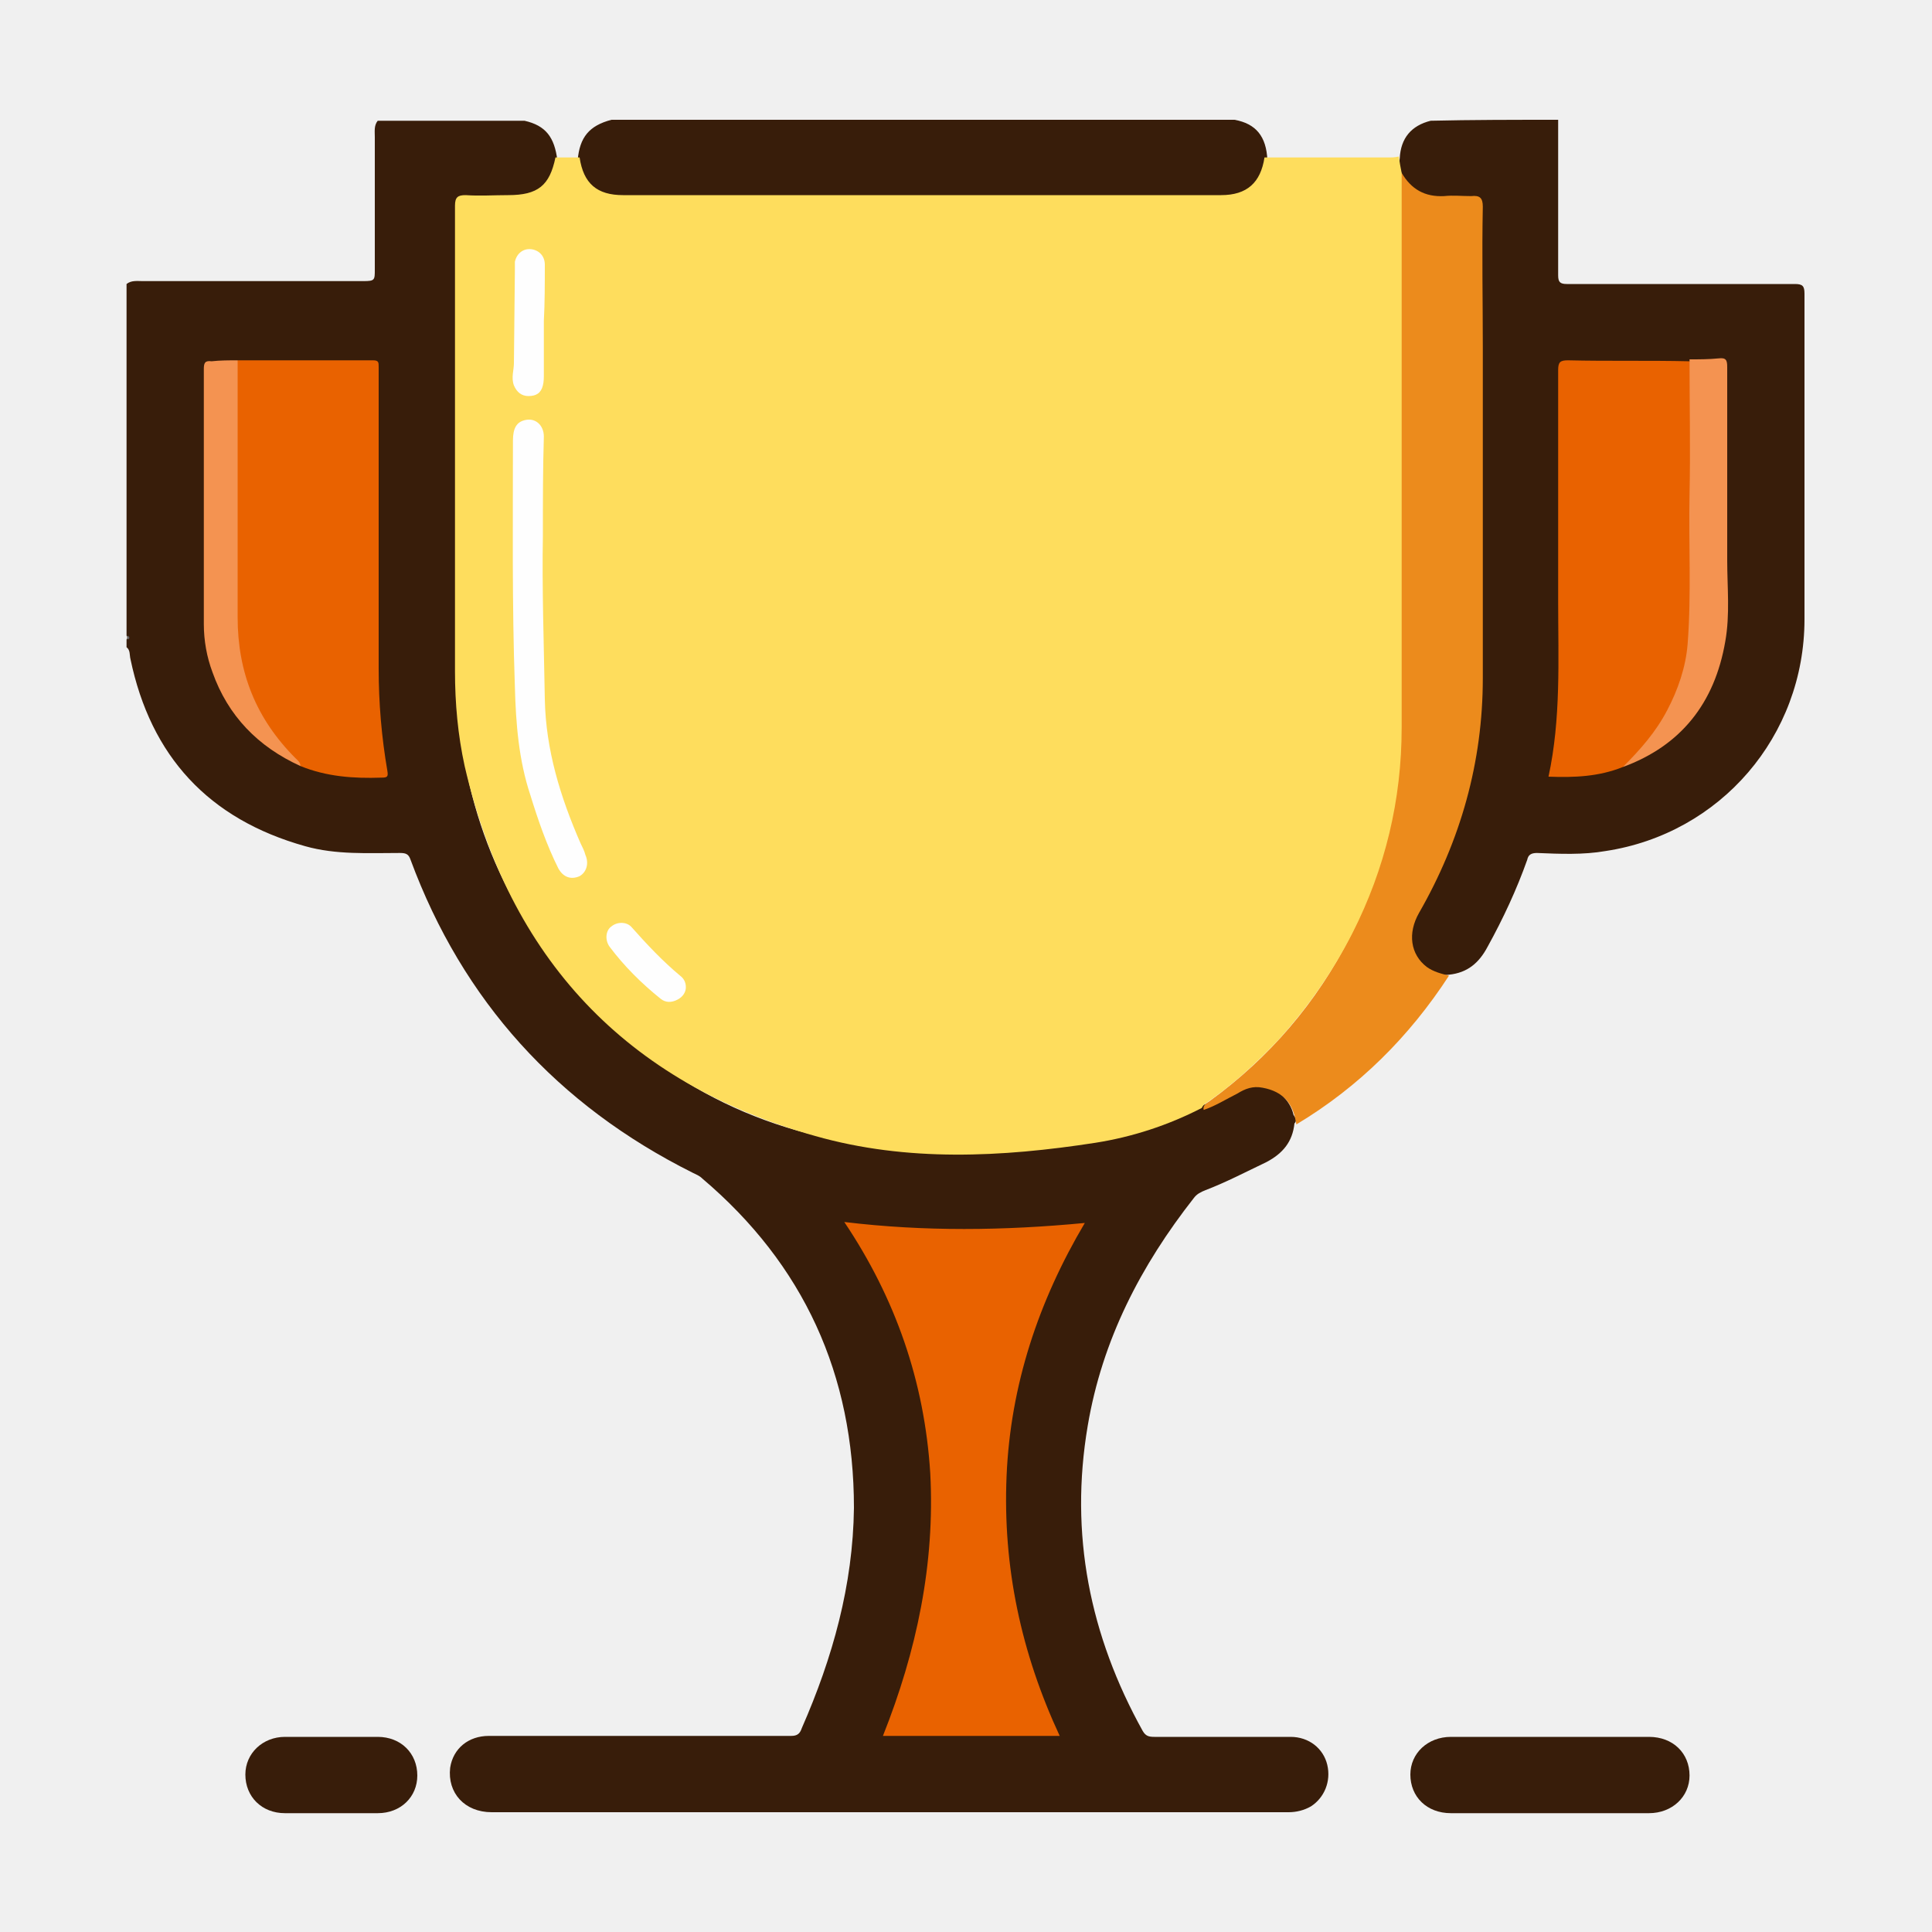
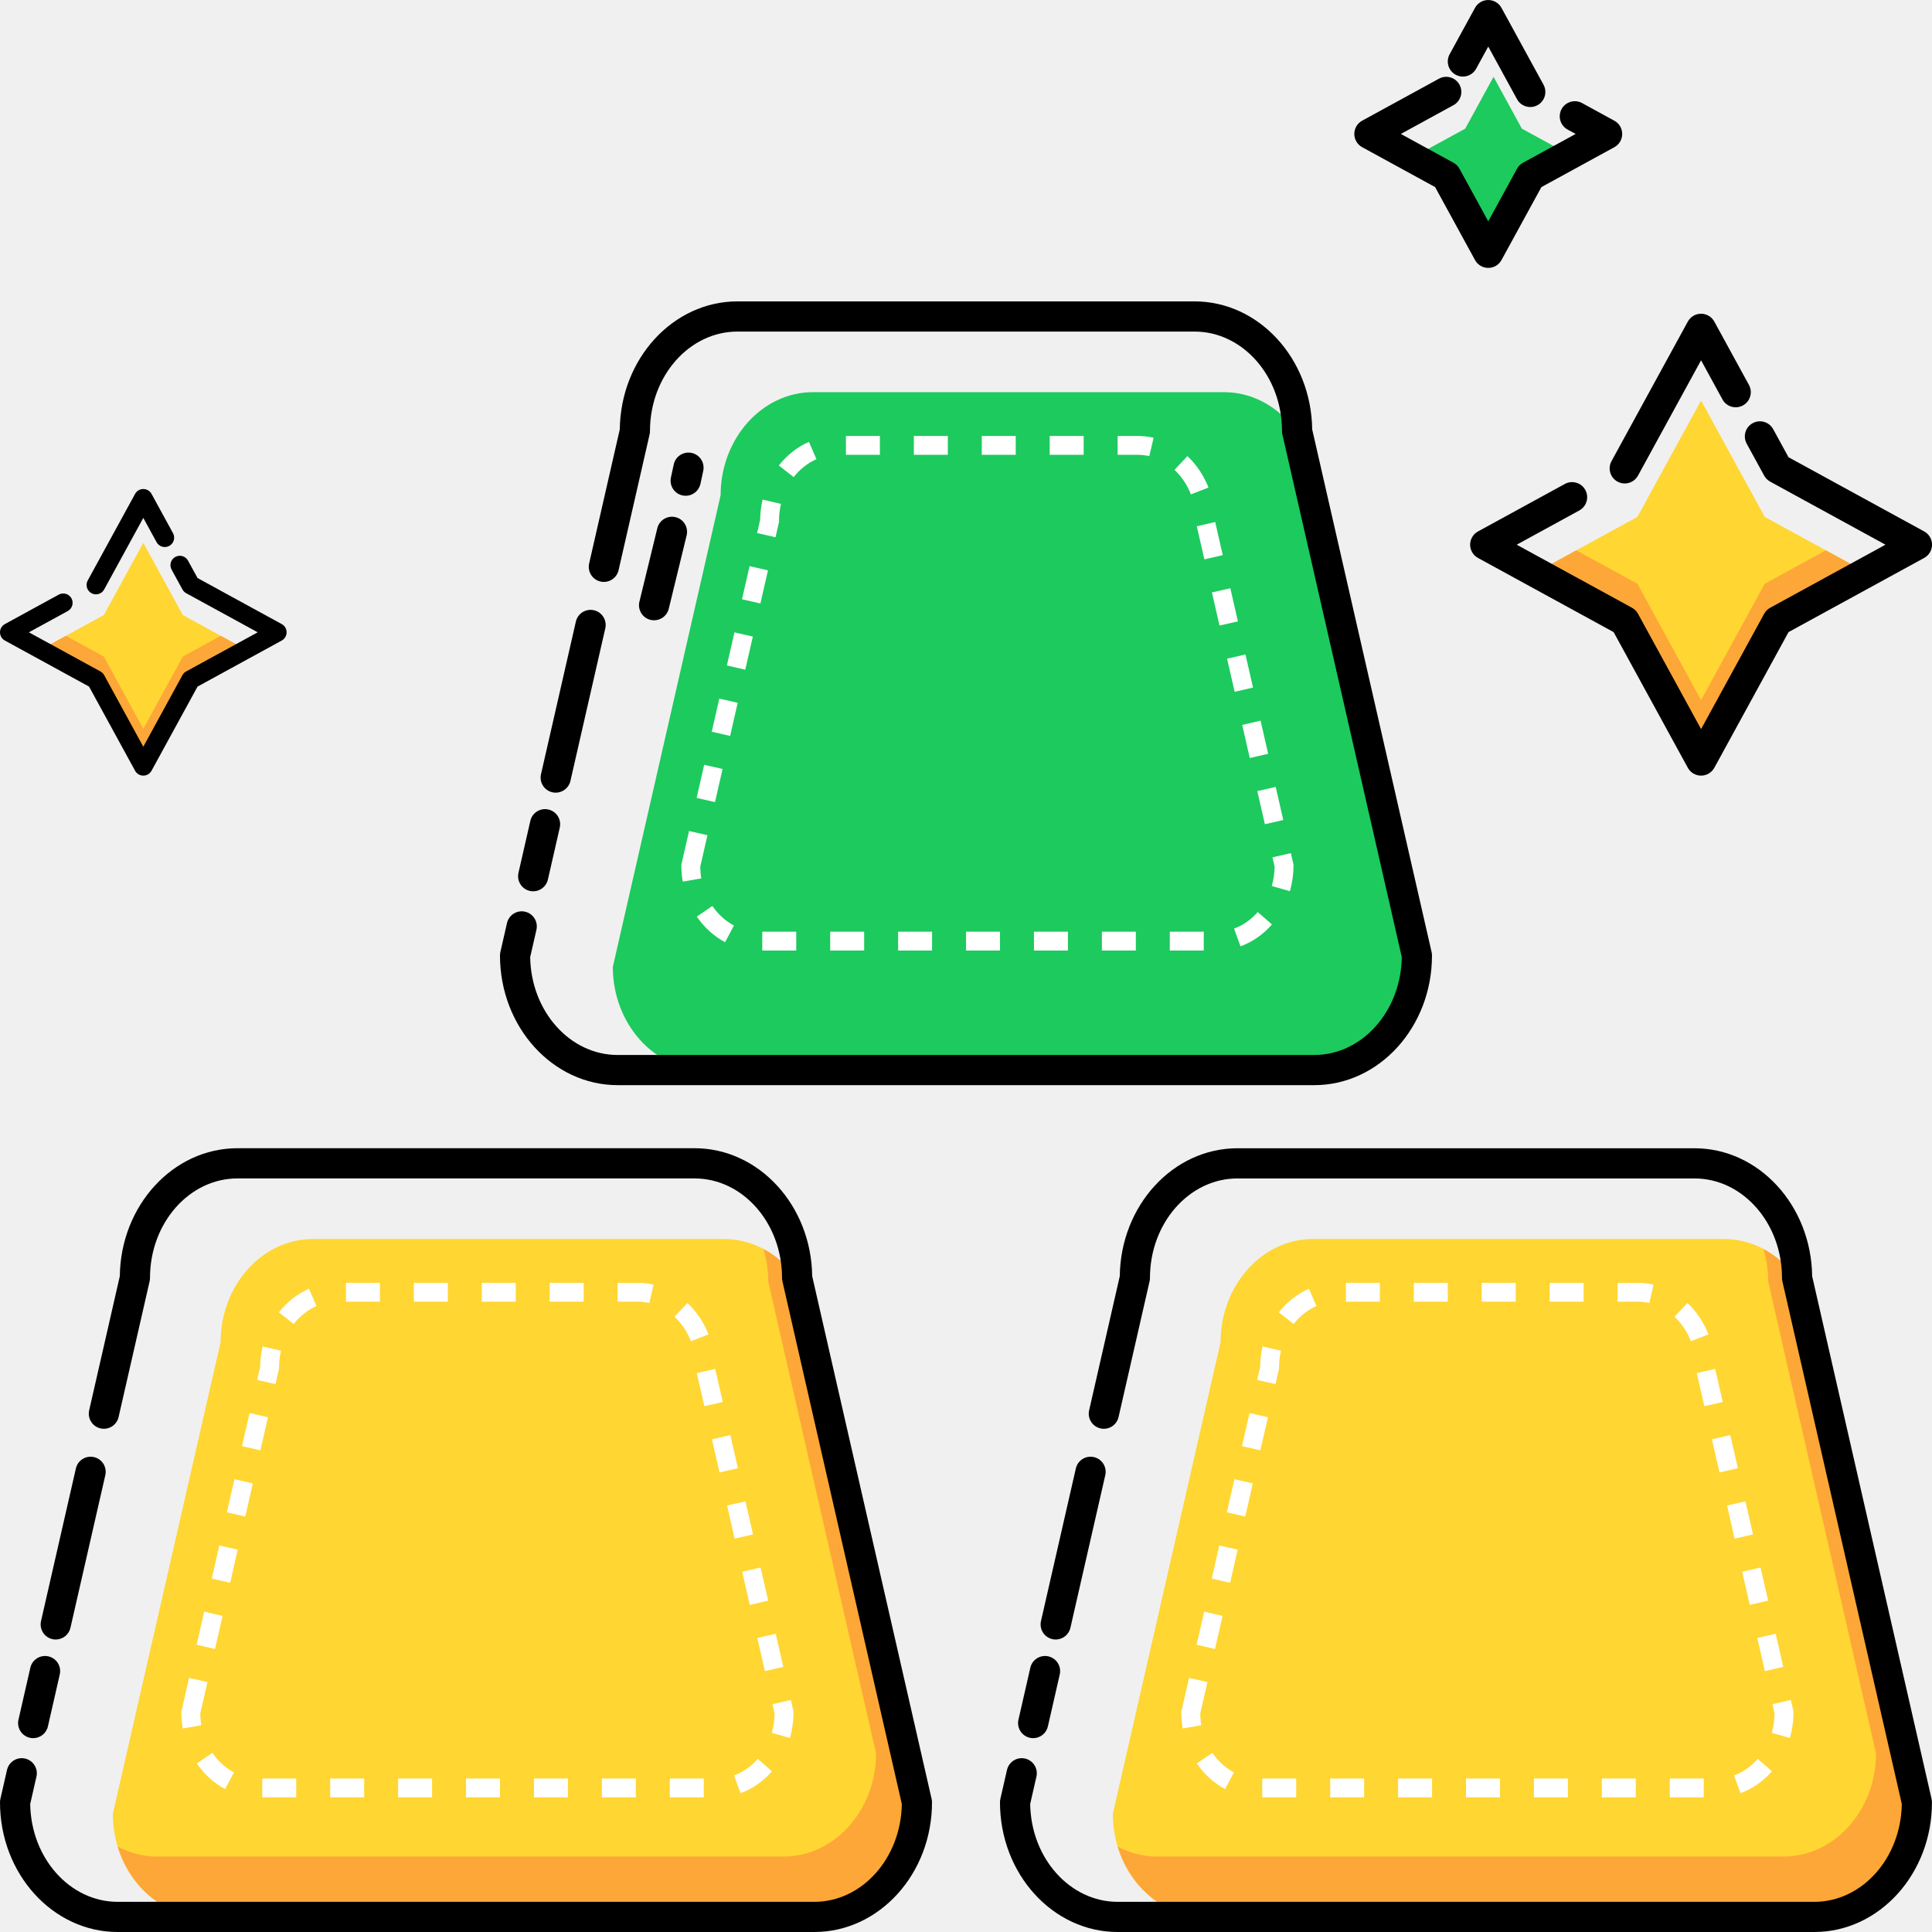
- <svg xmlns="http://www.w3.org/2000/svg" t="1732065046914" class="icon" viewBox="0 0 1024 1024" version="1.1" p-id="7761" width="200" height="200">
-   <path d="M686.08 595.456c-1.024 9.728-6.144 15.872-14.848 20.48-10.752 5.12-21.504 10.752-32.256 14.848-2.56 1.024-4.608 2.048-6.144 4.096-28.16 35.84-48.64 75.264-56.32 120.832-9.728 57.344 1.024 111.104 29.184 161.792 1.536 2.56 3.072 3.072 6.144 3.072h72.192c9.728 0 17.408 6.144 19.456 14.848 2.048 8.704-1.536 17.408-8.704 22.016-3.584 2.048-7.68 3.072-11.776 3.072H260.608c-14.336 0-23.552-10.24-22.016-23.552 1.536-10.24 9.728-16.896 20.48-16.896h160.256c3.072 0 4.608-1.024 5.632-4.096 16.384-37.376 27.136-75.776 27.648-116.736 0-70.656-26.624-129.024-80.384-174.592-1.536-1.536-3.072-2.048-5.12-3.072-71.68-35.84-121.856-91.136-149.504-165.888-1.024-3.072-2.56-3.584-5.632-3.584-16.896 0-33.792 1.024-50.176-3.584-51.2-14.336-81.92-47.616-92.672-99.328-0.512-2.048 0-4.608-2.048-6.144v-4.096c0.512-0.512 0.512-1.536 0-2.048V150.528c2.56-2.048 5.632-1.536 8.704-1.536h116.736c6.144 0 6.144-0.512 6.144-6.144V72.704c0-3.072-0.512-6.144 1.536-8.704h77.824c11.264 2.56 15.872 8.704 17.408 20.992-2.048 13.824-10.24 20.992-24.576 20.992h-22.016c-6.144 0-6.656 0.512-6.656 6.656v243.2c0 60.928 18.944 115.2 57.856 161.792 43.008 51.712 97.792 82.432 164.352 89.6 40.448 4.608 80.896 4.608 120.832-3.584 17.408-3.584 34.304-9.216 50.176-16.896 7.168-3.072 14.336-6.656 20.992-10.24 11.776-6.144 26.624 2.56 29.184 14.336 1.024 1.536 2.048 3.072 0.512 4.608z m139.776-531.968v82.432c0 3.584 1.024 4.608 4.608 4.608h120.832c4.096 0 5.12 1.024 5.12 5.12v172.544c0 61.952-44.544 113.664-105.472 122.88-11.776 2.048-24.064 1.536-36.352 1.024-3.072 0-4.608 1.024-5.12 3.584-5.632 15.872-12.8 31.232-20.992 46.08-4.608 8.704-10.752 13.824-20.48 14.848-9.216 1.536-18.944-6.144-20.48-16.384-0.512-5.632 0-11.264 3.072-16.384 17.92-31.232 29.184-65.024 32.768-100.864 0.512-7.68 1.536-14.848 1.536-22.528v-245.76c0-8.704 0-8.704-8.704-8.704h-11.264c-9.728 0-17.408-4.096-21.504-12.8-1.536-3.072-2.048-6.144-1.536-9.216 0.512-10.752 6.144-17.408 16.384-19.968 21.504-0.512 44.544-0.512 67.584-0.512z" fill="#381D0A" p-id="7762" />
-   <path d="M324.096 63.488h330.24c11.264 2.048 16.896 8.704 17.408 21.504-2.048 13.824-9.728 20.48-24.064 20.48H329.728c-13.312-0.512-20.992-7.168-23.552-20.48 1.024-12.288 6.144-18.432 17.92-21.504z" fill="#381D0A" p-id="7763" />
-   <path d="M67.584 336.896c1.024 0.512 1.536 1.536 0 2.048v-2.048z" fill="#696969" p-id="7764" />
-   <path d="M742.912 91.648c5.12 8.704 12.288 12.8 22.528 12.288 4.608-0.512 9.216 0 14.336 0 4.608-0.512 6.144 1.024 6.144 5.632-0.512 25.088 0 49.664 0 74.752v175.104c0 44.544-11.776 86.016-33.792 124.416-6.144 10.752-4.608 22.016 4.096 28.672 3.584 2.56 7.68 3.584 11.776 4.608-20.992 32.256-47.616 58.88-80.896 78.848-1.536-10.752-6.656-17.408-17.92-19.456-5.12-1.024-9.216 0.512-13.312 3.072-6.144 3.072-11.776 6.656-17.92 8.704-0.512-2.56 1.536-3.584 3.072-4.608 31.744-23.04 56.832-52.224 74.752-87.552 12.8-25.088 20.992-51.712 24.576-79.36 1.536-12.8 2.048-25.6 2.048-38.912V100.864c-1.024-3.072-2.048-6.656 0.512-9.216z" fill="#EC8B1C" p-id="7765" />
-   <path d="M821.248 961.024h-52.224c-12.8 0-21.504-8.704-21.504-20.48 0-11.264 9.216-19.968 21.504-19.968h104.96c12.8 0 21.504 8.704 21.504 20.48 0 11.264-9.216 19.968-21.504 19.968h-52.736z m-645.12-40.448h24.064c12.288 0 20.992 8.704 20.992 20.48 0 11.264-8.704 19.968-20.992 19.968h-49.152c-12.288 0-20.992-8.704-20.992-20.48 0-11.264 9.216-19.968 20.992-19.968h25.088z" fill="#381D0A" p-id="7766" />
-   <path d="M742.912 91.648v293.888c0 38.4-8.704 74.752-26.112 109.056-10.752 20.992-24.064 39.936-39.936 57.344-11.776 12.288-24.064 23.552-38.4 33.28-0.512 0.512-1.024 1.024-1.536 2.048-17.92 9.216-36.864 15.36-56.32 18.432-49.664 7.68-99.84 10.24-148.48-3.584-100.352-28.16-162.304-94.208-185.856-196.096-3.584-16.384-5.12-33.28-5.12-50.176V109.056c0-4.608 1.536-5.632 5.632-5.632 7.68 0.512 14.848 0 22.528 0 15.872 0 22.016-5.12 25.088-19.968H307.2c2.048 13.824 9.216 19.968 23.04 19.968h316.928c13.824 0 20.992-6.656 23.04-19.968h65.536c2.048 0 3.584 0 5.632-0.512 0.512 3.584 1.024 6.144 1.536 8.704z" fill="#FEDD5D" p-id="7767" />
-   <path d="M447.488 647.68c42.496 5.12 84.48 4.608 127.488 0.512-24.576 41.472-39.424 86.016-41.472 134.144-2.048 48.128 7.68 93.696 28.16 137.728H467.968c17.92-45.056 27.648-91.136 25.088-139.264-3.072-48.64-18.432-92.672-45.568-133.12zM125.952 190.976h71.68c3.072 0 3.072 1.024 3.072 3.584v159.744c0 18.432 1.536 36.352 4.608 54.272 0.512 3.072 0 3.584-3.072 3.584-14.848 0.512-29.184-0.512-43.008-6.144-18.432-15.36-28.16-34.816-32.768-57.856-1.024-6.144-2.048-12.288-2.048-18.432V199.68c0.512-3.072-0.512-6.144 1.536-8.704z" fill="#E96200" p-id="7768" />
-   <path d="M125.952 190.976v136.192c0 29.184 9.728 53.76 30.72 74.752 1.024 1.024 2.56 2.048 2.56 4.096-22.528-10.24-38.4-26.624-46.592-49.664-3.072-8.192-4.608-16.896-4.608-25.6V195.584c0-3.072 0.512-4.608 4.096-4.096 4.608-0.512 9.216-0.512 13.824-0.512z" fill="#F49351" p-id="7769" />
-   <path d="M860.16 406.528c-12.8 5.12-25.6 5.632-39.424 5.12 6.656-30.72 5.12-61.952 5.12-92.672v-122.88c0-4.096 1.024-5.12 5.12-5.12 21.504 0.512 43.008 0 64.512 0.512 1.536 2.048 1.536 4.096 1.536 6.144 0 45.056 0.512 90.112 0 135.168-0.512 26.112-10.24 48.64-28.16 67.584-3.072 2.56-6.144 4.096-8.704 6.144z" fill="#E96200" p-id="7770" />
-   <path d="M860.16 406.528c9.216-9.216 17.408-18.432 23.552-30.208 5.632-10.752 9.728-22.528 10.752-34.816 2.048-26.624 0.512-53.248 1.024-79.36 0.512-23.552 0-47.616 0-71.68 5.12 0 10.24 0 15.36-0.512 4.096-0.512 4.608 1.024 4.608 4.608v102.4c0 14.336 1.536 28.672-1.024 43.008-5.632 32.768-23.552 55.296-54.272 66.56z" fill="#F49351" p-id="7771" />
-   <path d="M287.744 283.648c-0.512 27.648 0.512 57.344 1.024 87.04 0.512 26.624 8.192 51.712 18.944 76.288 1.024 2.048 2.048 4.096 2.56 6.144 2.048 4.608 0.512 9.216-3.072 11.264-4.608 2.048-8.704 0.512-11.264-4.096-6.144-12.288-10.752-25.6-14.848-38.912-6.144-18.432-7.68-37.888-8.192-57.344-1.536-43.52-1.024-87.04-1.024-130.56 0-6.656 2.048-9.728 6.144-10.752 5.632-1.536 10.24 2.56 10.24 8.704-0.512 16.384-0.512 33.28-0.512 52.224z m0.512-113.664v28.16c0 2.048 0 4.096-0.512 6.144-1.024 4.096-3.584 5.632-7.68 5.632-3.584 0-6.144-2.048-7.68-5.632-1.536-4.096 0-8.192 0-11.776l0.512-49.152v-4.608c1.024-4.608 4.608-7.168 8.704-6.656 4.096 0.512 7.168 3.584 7.168 8.192 0 10.24 0 19.968-0.512 29.696 0.512 0 0.512 0 0 0z m75.264 353.28c0 2.56-1.536 5.12-4.608 6.656-3.072 1.536-6.144 1.536-8.704-0.512-10.24-8.192-19.456-17.408-27.136-27.648-2.56-3.584-2.048-8.704 1.024-10.752 3.072-2.56 8.192-2.56 10.752 0.512 8.192 9.216 16.384 17.92 25.6 25.6 2.048 1.536 3.072 3.584 3.072 6.144z" fill="#FEFEFE" p-id="7772" />
+ <svg xmlns="http://www.w3.org/2000/svg" class="icon" width="200px" height="200.00px" viewBox="0 0 1024 1024" version="1.1">
+   <path d="M294.54 412.12l18.48-80.89" fill="#1DCA5D" />
+   <path d="M294.55 420.13c-0.59 0-1.19-0.07-1.79-0.2-4.31-0.98-7-5.27-6.02-9.58l18.48-80.89c0.98-4.31 5.27-7 9.58-6.02 4.31 0.98 7 5.27 6.02 9.58l-18.48 80.89c-0.84 3.7-4.14 6.22-7.79 6.22zM363.44 262.77c-0.59 0-1.19-0.07-1.79-0.2-4.31-0.98-7-5.27-6.02-9.58l1.48-6.89c0.98-4.31 5.27-7 9.58-6.02 4.31 0.98 7 5.27 6.02 9.58l-1.48 6.89a8.008 8.008 0 0 1-7.79 6.22zM346.69 328.77c-0.59 0-1.19-0.07-1.79-0.2-4.31-0.98-7-5.27-6.02-9.58l9.48-38.89c0.98-4.31 5.27-7 9.58-6.02 4.31 0.98 7 5.27 6.02 9.58l-9.48 38.89c-0.84 3.71-4.14 6.22-7.79 6.22z" />
+   <path d="M282.6 464.41l6.29-27.55" fill="#1DCA5D" />
+   <path d="M282.61 472.41c-0.59 0-1.19-0.07-1.79-0.2-4.31-0.98-7-5.27-6.02-9.58l6.29-27.55c0.98-4.31 5.27-7 9.58-6.02 4.31 0.98 7 5.27 6.02 9.58l-6.29 27.55a8.008 8.008 0 0 1-7.79 6.22z" />
+   <path d="M367.15 327.22l14.79-64.72c0-30.05 22.01-54.64 48.91-54.64h217.92c26.9 0 48.91 24.59 48.91 54.64l57.12 250.01c0 30.05-22.01 54.64-48.91 54.64H373.72c-26.9 0-48.91-24.59-48.91-54.64l3.16-13.85" fill="#1DCA5D" />
+   <path d="M638.02 503.81h-18v-10h18v10z m-36 0h-18v-10h18v10z m-36 0h-18v-10h18v10z m-36 0h-18v-10h18v10z m-36 0h-18v-10h18v10z m-36 0h-18v-10h18v10z m-36 0h-18v-10h18v10z m235.47-2.24l-3.41-9.4c4.7-1.71 9.04-4.74 12.55-8.76l7.54 6.57c-4.63 5.3-10.39 9.31-16.68 11.59z m-273.18-2.18c-5.87-3.12-11.05-7.81-14.99-13.57l8.26-5.64c3.02 4.43 6.97 8.02 11.42 10.38l-4.69 8.83z m299.37-27.03l-9.61-2.76c0.95-3.29 1.45-6.72 1.5-10.2l-1.14-5 9.75-2.23 1.4 6.12v0.56a49.37 49.37 0 0 1-1.9 13.51z m-321.82-5.08c-0.48-2.76-0.72-5.6-0.72-8.43v-0.56l4.07-17.83 9.75 2.23-3.82 16.71c0.03 2.08 0.22 4.15 0.57 6.17l-9.85 1.71z m308.55-30.43l-4.01-17.55 9.75-2.23 4.01 17.55-9.75 2.23z m-291.44-11.71l-9.75-2.23 4.01-17.55 9.75 2.23-4.01 17.55z m283.43-23.38l-4.01-17.55 9.75-2.23 4.01 17.55-9.75 2.23z m-275.41-11.71l-9.75-2.23 4.01-17.55 9.75 2.23-4.01 17.55z m267.39-23.39l-4.01-17.55 9.75-2.23 4.01 17.55-9.75 2.23z m-259.37-11.71l-9.75-2.23 4.01-17.55 9.75 2.23-4.01 17.55z m251.35-23.39l-4.01-17.55 9.75-2.23 4.01 17.55-9.75 2.23z m-243.33-11.71l-9.75-2.23 4.01-17.55 9.75 2.23-4.01 17.55z m235.31-23.38l-4.01-17.55 9.75-2.23 4.01 17.55-9.75 2.23z m-227.3-11.71l-9.75-2.23 1.62-7.08c0.04-3.61 0.48-7.19 1.29-10.66l9.73 2.29a39.38 39.38 0 0 0-1.03 8.95v0.56l-1.86 8.17z m220.16-22.73c-1.94-5-4.95-9.49-8.69-12.99l6.83-7.3c4.83 4.52 8.7 10.28 11.18 16.67l-9.32 3.62z m-210.52-9.15l-7.88-6.16c4.32-5.52 9.83-9.85 15.94-12.52l4 9.16c-4.59 2.02-8.76 5.31-12.06 9.52z m188.48-11.11c-2-0.47-4.06-0.7-6.13-0.7h-10.67v-10h10.68c2.82 0 5.65 0.32 8.39 0.96l-2.27 9.74z m-34.8-0.7h-18v-10h18v10z m-36 0h-18v-10h18v10z m-36 0h-18v-10h18v10z m-36 0h-18v-10h18v10z" fill="#FFFFFF" />
+   <path d="M696.63 575.15H327.37c-34.39 0-62.37-30.84-62.37-68.74 0-0.6 0.07-1.2 0.2-1.78l3.52-15.39c0.98-4.31 5.28-7 9.58-6.02 4.31 0.98 7 5.27 6.02 9.58l-3.31 14.49c0.41 28.68 21.05 51.87 46.36 51.87h369.25c25.31 0 45.95-23.19 46.36-51.87L679.7 230.26c-0.13-0.58-0.2-1.18-0.2-1.78 0-29.08-20.8-52.74-46.37-52.74H390.87c-25.57 0-46.37 23.66-46.37 52.74 0 0.6-0.07 1.2-0.2 1.78l-16.44 71.95c-0.98 4.31-5.28 7-9.58 6.02-4.31-0.98-7-5.27-6.02-9.58l16.24-71.09c0.45-37.48 28.25-67.82 62.36-67.82h242.26c34.11 0 61.91 30.34 62.36 67.82l63.3 277.08c0.13 0.58 0.2 1.18 0.2 1.78 0.02 37.89-27.96 68.73-62.35 68.73z" />
+   <path d="M29.54 860.98l18.48-80.89" fill="#1DCA5D" />
+   <path d="M29.55 868.98c-0.59 0-1.19-0.07-1.79-0.2-4.31-0.98-7-5.27-6.02-9.58l18.48-80.89c0.98-4.31 5.27-7 9.58-6.02 4.31 0.98 7 5.27 6.02 9.58l-18.48 80.89a8 8 0 0 1-7.79 6.22z" />
+   <path d="M17.59 913.26l6.3-27.55" fill="#1DCA5D" />
+   <path d="M17.6 921.26c-0.59 0-1.19-0.07-1.79-0.2-4.31-0.98-7-5.27-6.02-9.58l6.29-27.55c0.98-4.31 5.27-7 9.58-6.02 4.31 0.98 7 5.27 6.02 9.58l-6.29 27.55c-0.84 3.71-4.14 6.22-7.79 6.22z" />
+   <path d="M102.14 776.07l14.79-64.72c0-30.05 22.01-54.64 48.91-54.64h217.92c26.9 0 48.91 24.59 48.91 54.64l57.12 250.01c0 30.05-22.01 54.64-48.91 54.64H108.72c-26.9 0-48.91-24.59-48.91-54.64l3.16-13.85" fill="#FFD632" />
+   <path d="M432.67 711.35c0-21.72-11.5-40.58-28.02-49.37 1.65 5.46 2.56 11.3 2.56 17.37l57.12 250.01c0 30.05-22.01 54.64-48.91 54.64H83.26c-7.46 0-14.54-1.9-20.88-5.27 6.54 21.6 24.88 37.27 46.34 37.27h332.16c26.9 0 48.91-24.59 48.91-54.64l-57.12-250.01z" fill="#FDA738" />
+   <path d="M373.01 952.66h-18v-10h18v10z m-36 0h-18v-10h18v10z m-36 0h-18v-10h18v10z m-36 0h-18v-10h18v10z m-36 0h-18v-10h18v10z m-36 0h-18v-10h18v10z m-36 0h-18v-10h18v10z m235.48-2.24l-3.41-9.4c4.7-1.71 9.04-4.74 12.55-8.76l7.54 6.57c-4.63 5.3-10.4 9.31-16.68 11.59z m-273.18-2.18c-5.87-3.12-11.05-7.81-14.99-13.57l8.26-5.64c3.02 4.43 6.97 8.02 11.42 10.38l-4.69 8.83z m299.37-27.03l-9.61-2.76c0.95-3.29 1.45-6.72 1.5-10.2l-1.14-5 9.75-2.23 1.4 6.12v0.56c-0.02 4.61-0.65 9.15-1.9 13.51z m-321.82-5.08c-0.48-2.76-0.72-5.6-0.72-8.43v-0.56l4.07-17.83 9.75 2.23-3.82 16.71c0.03 2.08 0.22 4.15 0.57 6.17l-9.85 1.71z m308.55-30.43l-4.01-17.55 9.75-2.23 4.01 17.55-9.75 2.23z m-291.44-11.71l-9.75-2.23 4.01-17.55 9.75 2.23-4.01 17.55z m283.42-23.38l-4.01-17.55 9.75-2.23 4.01 17.55-9.75 2.23z m-275.4-11.71l-9.75-2.23 4.01-17.55 9.75 2.23-4.01 17.55z m267.38-23.39l-4.01-17.55 9.75-2.23 4.01 17.55-9.75 2.23zM130 803.8l-9.75-2.23 4.01-17.55 9.75 2.23L130 803.8z m251.36-23.38l-4.01-17.55 9.75-2.23 4.01 17.55-9.75 2.23z m-243.34-11.71l-9.75-2.23 4.01-17.55 9.75 2.23-4.01 17.55z m235.32-23.39l-4.01-17.55 9.75-2.23 4.01 17.55-9.75 2.23z m-227.3-11.71l-9.75-2.23 1.62-7.08c0.04-3.61 0.48-7.19 1.29-10.66l9.73 2.29a39.38 39.38 0 0 0-1.03 8.95v0.56l-1.86 8.17z m220.16-22.73c-1.94-5-4.95-9.49-8.69-12.99l6.83-7.3c4.83 4.52 8.7 10.28 11.18 16.67l-9.32 3.62z m-210.52-9.14l-7.88-6.16c4.32-5.52 9.83-9.85 15.94-12.52l4 9.16c-4.59 2.01-8.76 5.3-12.06 9.52z m188.48-11.11c-2-0.47-4.06-0.7-6.13-0.7h-10.67v-10h10.68c2.82 0 5.65 0.32 8.39 0.96l-2.27 9.74z m-34.8-0.71h-18v-10h18v10z m-36 0h-18v-10h18v10z m-36 0h-18v-10h18v10z m-36 0h-18v-10h18v10z" fill="#FFFFFF" />
+   <path d="M431.62 1024H62.37C27.98 1024 0 993.16 0 955.26c0-0.6 0.07-1.2 0.2-1.78l3.52-15.39c0.98-4.31 5.28-7 9.58-6.02 4.31 0.98 7 5.27 6.02 9.58l-3.31 14.49c0.41 28.68 21.05 51.87 46.36 51.87h369.25c25.31 0 45.95-23.19 46.36-51.87L414.7 679.11c-0.13-0.58-0.2-1.18-0.2-1.78 0-29.08-20.8-52.74-46.37-52.74H125.87c-25.57 0-46.37 23.66-46.37 52.74 0 0.6-0.07 1.2-0.2 1.78l-16.44 71.95c-0.98 4.31-5.28 7-9.58 6.02-4.31-0.98-7-5.27-6.02-9.58l16.24-71.1c0.45-37.48 28.25-67.82 62.36-67.82h242.26c34.11 0 61.91 30.34 62.36 67.82l63.3 277.08c0.13 0.58 0.2 1.18 0.2 1.78 0.01 37.9-27.97 68.74-62.36 68.74z" />
+   <path d="M559.55 860.98l18.48-80.89" fill="#1DCA5D" />
+   <path d="M559.55 868.98c-0.59 0-1.19-0.07-1.79-0.2-4.31-0.98-7-5.27-6.02-9.58l18.48-80.89c0.98-4.31 5.27-7 9.58-6.02 4.31 0.98 7 5.27 6.02 9.58l-18.48 80.89c-0.84 3.71-4.14 6.22-7.79 6.22z" />
+   <path d="M547.6 913.26l6.3-27.55" fill="#1DCA5D" />
+   <path d="M547.61 921.26c-0.59 0-1.19-0.07-1.79-0.2-4.31-0.98-7-5.27-6.02-9.58l6.29-27.55c0.98-4.31 5.27-7 9.58-6.02 4.31 0.98 7 5.27 6.02 9.58l-6.29 27.55a8 8 0 0 1-7.79 6.22z" />
+   <path d="M632.15 776.07l14.79-64.72c0-30.05 22.01-54.64 48.91-54.64h217.92c26.9 0 48.91 24.59 48.91 54.64l57.12 250.01c0 30.05-22.01 54.64-48.91 54.64H638.73c-26.9 0-48.91-24.59-48.91-54.64l3.16-13.85" fill="#FFD632" />
+   <path d="M962.67 711.35c0-21.72-11.5-40.58-28.02-49.37 1.65 5.46 2.56 11.3 2.56 17.37l57.12 250.01c0 30.05-22.01 54.64-48.91 54.64H613.27c-7.46 0-14.54-1.9-20.88-5.27 6.54 21.6 24.88 37.27 46.34 37.27h332.16c26.9 0 48.91-24.59 48.91-54.64l-57.13-250.01z" fill="#FDA738" />
+   <path d="M903.02 952.66h-18v-10h18v10z m-36 0h-18v-10h18v10z m-36 0h-18v-10h18v10z m-36 0h-18v-10h18v10z m-36 0h-18v-10h18v10z m-36 0h-18v-10h18v10z m-36 0h-18v-10h18v10z m235.48-2.24l-3.41-9.4c4.7-1.71 9.04-4.74 12.55-8.76l7.54 6.57c-4.63 5.3-10.4 9.31-16.68 11.59z m-273.18-2.18c-5.87-3.12-11.05-7.81-14.99-13.57l8.26-5.64c3.02 4.43 6.97 8.02 11.42 10.38l-4.69 8.83z m299.36-27.03l-9.61-2.76c0.95-3.29 1.45-6.72 1.5-10.2l-1.14-5 9.75-2.23 1.4 6.12v0.56c-0.01 4.61-0.64 9.15-1.9 13.51z m-321.81-5.08c-0.48-2.76-0.72-5.6-0.72-8.43v-0.56l4.07-17.83 9.75 2.23-3.82 16.71c0.03 2.08 0.22 4.15 0.57 6.17l-9.85 1.71z m308.55-30.43l-4.01-17.55 9.75-2.23 4.01 17.55-9.75 2.23z m-291.44-11.71l-9.75-2.23 4.01-17.55 9.75 2.23-4.01 17.55z m283.42-23.38l-4.01-17.55 9.75-2.23 4.01 17.55-9.75 2.23zM651.99 838.9l-9.75-2.23 4.01-17.55 9.75 2.23-4.01 17.55z m267.39-23.39l-4.01-17.55 9.75-2.23 4.01 17.55-9.75 2.23zM660.01 803.8l-9.75-2.23 4.01-17.55 9.75 2.23-4.01 17.55z m251.35-23.38l-4.01-17.55 9.75-2.23 4.01 17.55-9.75 2.23z m-243.33-11.71l-9.75-2.23 4.01-17.55 9.75 2.23-4.01 17.55z m235.31-23.39l-4.01-17.55 9.75-2.23 4.01 17.55-9.75 2.23z m-227.29-11.71l-9.75-2.23 1.62-7.08c0.04-3.61 0.48-7.19 1.29-10.66l9.73 2.29a39.38 39.38 0 0 0-1.03 8.95v0.56l-1.86 8.17z m220.16-22.73c-1.94-5-4.95-9.49-8.69-12.99l6.83-7.3c4.83 4.52 8.7 10.28 11.18 16.67l-9.32 3.62z m-210.52-9.14l-7.88-6.16c4.32-5.52 9.83-9.85 15.94-12.52l4 9.16c-4.59 2.01-8.76 5.3-12.06 9.52z m188.47-11.11c-2-0.47-4.06-0.7-6.13-0.7h-10.67v-10h10.68c2.82 0 5.65 0.32 8.39 0.96l-2.27 9.74z m-34.8-0.71h-18v-10h18v10z m-36 0h-18v-10h18v10z m-36 0h-18v-10h18v10z m-36 0h-18v-10h18v10z" fill="#FFFFFF" />
+   <path d="M961.63 1024H592.38c-34.39 0-62.37-30.84-62.37-68.74 0-0.6 0.07-1.2 0.2-1.78l3.52-15.39c0.98-4.31 5.28-7 9.58-6.02 4.31 0.98 7 5.27 6.02 9.58l-3.31 14.49c0.41 28.68 21.05 51.87 46.36 51.87h369.25c25.31 0 45.95-23.19 46.36-51.87L944.7 679.12c-0.13-0.58-0.2-1.18-0.2-1.78 0-29.08-20.8-52.74-46.37-52.74H655.87c-25.57 0-46.37 23.66-46.37 52.74 0 0.6-0.07 1.2-0.2 1.78l-16.44 71.95c-0.98 4.31-5.28 7-9.58 6.02-4.31-0.98-7-5.27-6.02-9.58l16.24-71.09c0.45-37.48 28.25-67.82 62.36-67.82h242.26c34.11 0 61.91 30.34 62.36 67.82l63.3 277.08c0.13 0.58 0.2 1.18 0.2 1.78 0.02 37.88-27.96 68.72-62.35 68.72z" />
+   <path d="M791.61 40.72l15.02 27.47 27.46 15.01-27.46 15.02-15.02 27.47-15.02-27.47-27.46-15.02 27.46-15.01z" fill="#1DCA5D" />
+   <path d="M788.81 141.99c-2.92 0-5.62-1.6-7.02-4.16l-21.15-38.67-38.67-21.15c-2.57-1.4-4.16-4.09-4.16-7.02s1.6-5.62 4.16-7.02l40.72-22.27c3.88-2.12 8.74-0.7 10.86 3.18 2.12 3.88 0.7 8.74-3.18 10.86L742.48 71l27.89 15.25c1.34 0.73 2.45 1.84 3.18 3.18l15.25 27.89 15.25-27.89a7.977 7.977 0 0 1 3.18-3.18L835.13 71l-4.27-2.33c-3.88-2.12-5.3-6.98-3.18-10.86 2.12-3.88 6.98-5.3 10.86-3.18l17.1 9.35c2.57 1.4 4.16 4.09 4.16 7.02s-1.6 5.62-4.16 7.02l-38.67 21.15-21.15 38.67a7.988 7.988 0 0 1-7.01 4.15z" />
+   <path d="M811.08 56.73c-2.83 0-5.57-1.5-7.03-4.16L788.8 24.68l-6.42 11.74c-2.12 3.88-6.98 5.3-10.86 3.18s-5.3-6.98-3.18-10.86l13.44-24.57A7.982 7.982 0 0 1 788.8 0.01c2.92 0 5.62 1.6 7.02 4.16l22.27 40.72c2.12 3.88 0.7 8.74-3.18 10.86-1.21 0.66-2.53 0.98-3.83 0.98z" />
+   <path d="M901.6 212.29l33.73 61.67L997 307.69l-61.67 33.73-33.73 61.68-33.73-61.68-61.68-33.73 61.68-33.73z" fill="#FFD632" />
+   <path d="M935.33 309.43L901.6 371.1l-33.73-61.67-32.42-17.74-29.26 16 61.68 33.73 33.73 61.68 33.73-61.68L997 307.69l-29.25-16z" fill="#FDA738" />
+   <path d="M901.6 411.1c-2.92 0-5.62-1.6-7.02-4.16l-39.32-71.9-71.9-39.32c-2.57-1.4-4.16-4.09-4.16-7.02s1.6-5.62 4.16-7.02l46.03-25.17c3.88-2.12 8.74-0.7 10.86 3.18 2.12 3.88 0.7 8.74-3.18 10.86l-33.19 18.15L865 322.13c1.34 0.73 2.45 1.84 3.18 3.18l33.43 61.12 33.43-61.12a7.977 7.977 0 0 1 3.18-3.18l61.12-33.43-61.12-33.43a7.977 7.977 0 0 1-3.18-3.18l-9.26-16.94c-2.12-3.88-0.7-8.74 3.18-10.86 3.88-2.12 8.74-0.7 10.86 3.18l8.14 14.88 71.9 39.32c2.57 1.4 4.16 4.09 4.16 7.02s-1.6 5.62-4.16 7.02l-71.9 39.32-39.32 71.9c-1.43 2.57-4.12 4.17-7.04 4.17z" />
+   <path d="M861.14 256.25c-1.3 0-2.61-0.32-3.83-0.98-3.88-2.12-5.3-6.98-3.18-10.86l40.45-73.96a7.982 7.982 0 0 1 7.02-4.16c2.92 0 5.62 1.6 7.02 4.16l18.36 33.57c2.12 3.88 0.7 8.74-3.18 10.86-3.88 2.12-8.74 0.7-10.86-3.18l-11.34-20.74-33.43 61.12a8.015 8.015 0 0 1-7.03 4.17z" />
+   <path d="M75.96 287.73L96.89 326l38.27 20.93-38.27 20.93-20.93 38.27-20.93-38.27-38.28-20.93L55.03 326z" fill="#FFD632" />
+   <path d="M96.89 348.01l-20.93 38.27-20.93-38.27L34.91 337l-18.16 9.93 38.28 20.93 20.93 38.27 20.93-38.27 38.27-20.93-18.15-9.93z" fill="#FDA738" />
+   <path d="M75.96 411.1a4.99 4.99 0 0 1-4.36-2.58L47.2 363.9 2.58 339.5A4.99 4.99 0 0 1 0 335.14c0-1.81 0.99-3.48 2.58-4.36l28.56-15.62a4.976 4.976 0 0 1 6.74 1.97c1.32 2.41 0.43 5.42-1.97 6.74l-20.6 11.27 37.93 20.74c0.83 0.46 1.52 1.14 1.97 1.97l20.74 37.93 20.74-37.93c0.46-0.83 1.14-1.52 1.97-1.97l37.93-20.74-37.92-20.74a4.978 4.978 0 0 1-1.97-1.97l-5.75-10.51a4.967 4.967 0 0 1 1.97-6.74 4.976 4.976 0 0 1 6.74 1.97l5.05 9.23 44.62 24.4c1.59 0.87 2.58 2.54 2.58 4.36 0 1.81-0.99 3.48-2.58 4.36l-44.62 24.4-24.4 44.62a4.962 4.962 0 0 1-4.35 2.58z" />
+   <path d="M50.85 315.01c-0.81 0-1.62-0.2-2.38-0.61a4.958 4.958 0 0 1-1.97-6.74l25.1-45.89a4.966 4.966 0 0 1 4.36-2.58c1.81 0 3.48 0.99 4.36 2.58L91.7 282.6c1.32 2.41 0.43 5.42-1.97 6.74a4.967 4.967 0 0 1-6.74-1.97l-7.04-12.87-20.74 37.93c-0.9 1.64-2.6 2.58-4.36 2.58z" />
</svg>
